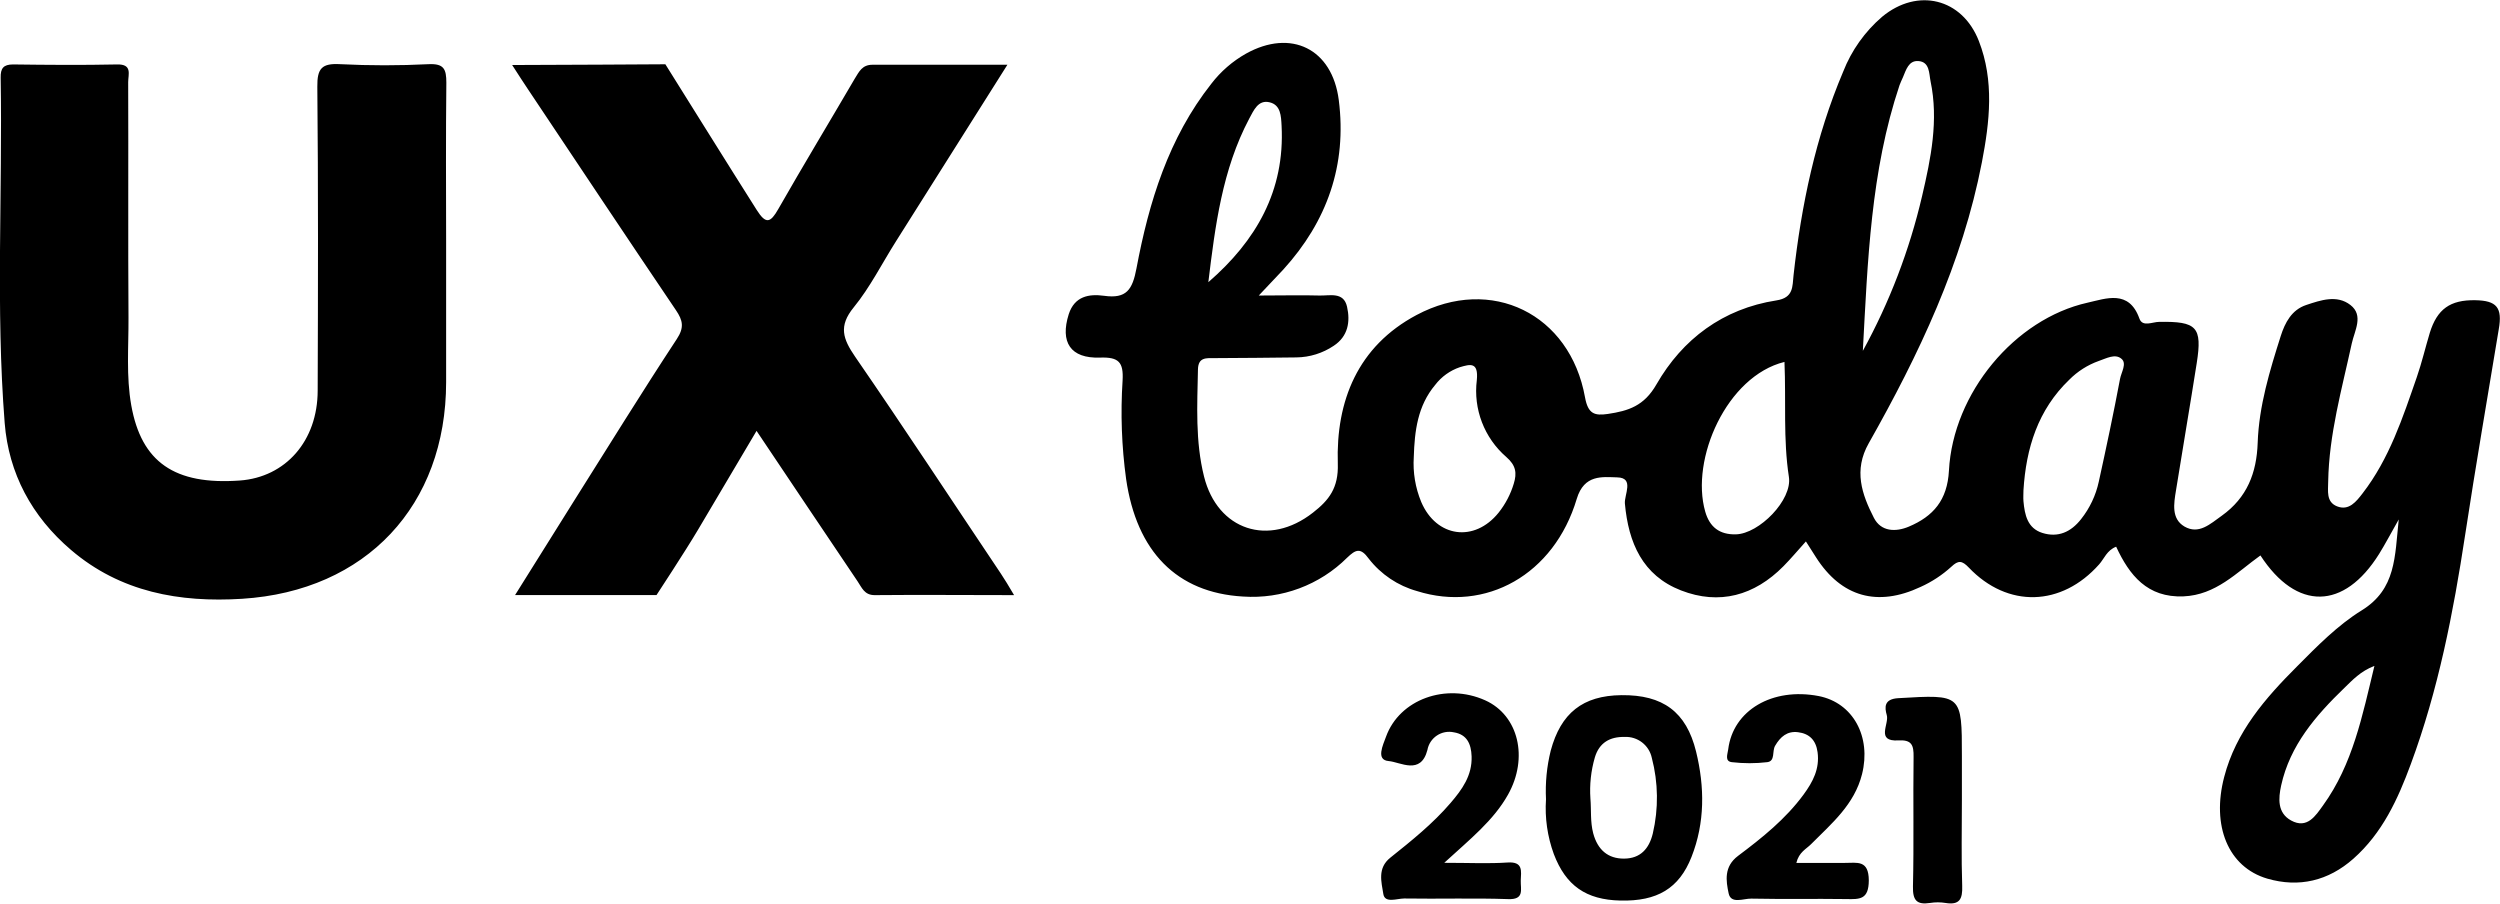
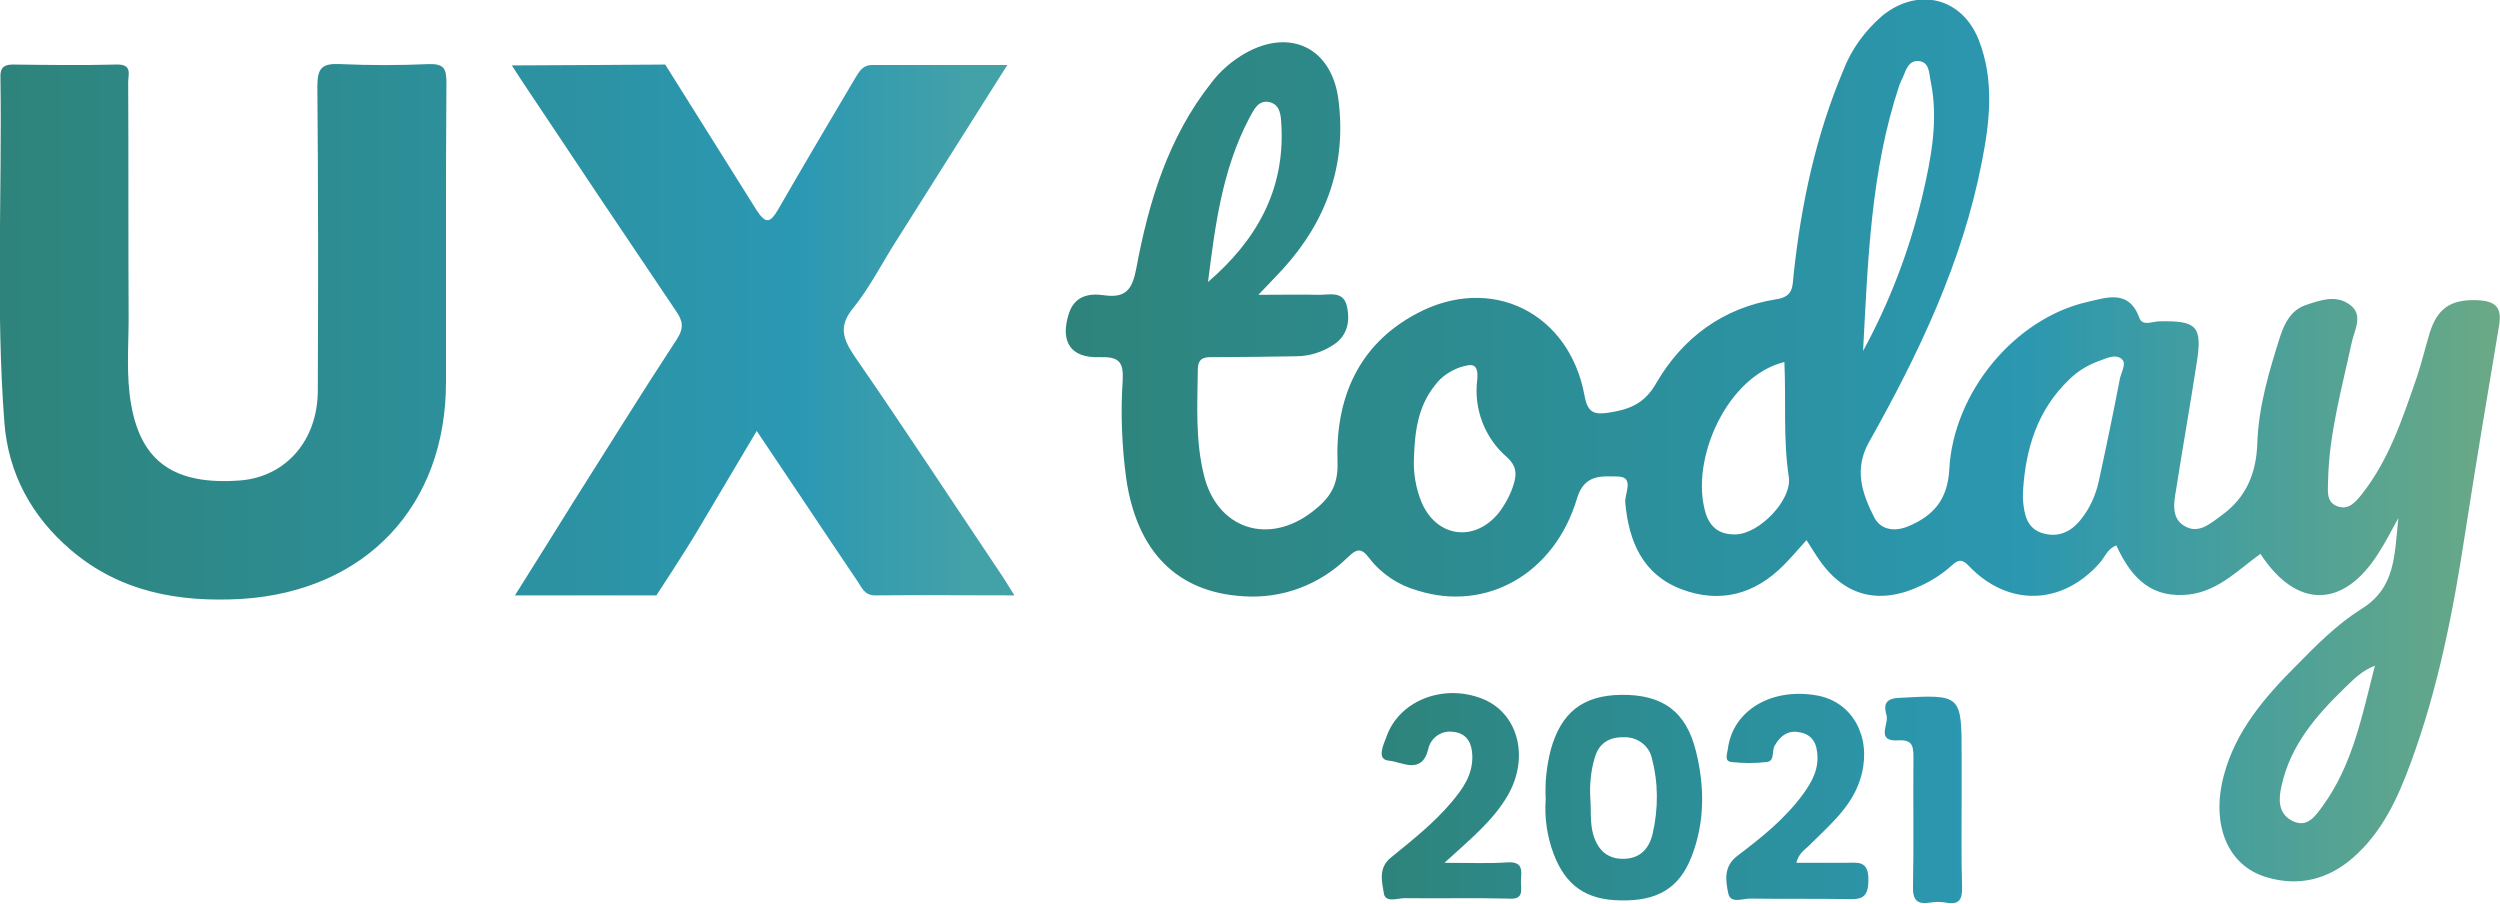
- <svg xmlns="http://www.w3.org/2000/svg" id="Layer_1" data-name="Layer 1" viewBox="0 0 565.59 204.39">
-   <path d="M593.07,250.21c-.22-6.46-.07-12.92-.07-19.38v-9.94c0-14.11,0-14-14.37-13.16-3.3.18-3.12,2.1-2.62,3.85.57,2-2.55,6,2.61,5.71,3.06-.19,3.49,1.1,3.45,3.73-.13,9.77.09,19.54-.14,29.31-.07,3.15.86,4.19,3.88,3.73a11,11,0,0,1,3.48,0C592.5,254.59,593.17,253.16,593.07,250.21ZM493.2,249c.07-2.1.62-4.34-3-4.09-4.26.29-8.55.07-14.31.07,5.92-5.42,11.13-9.56,14.42-15.41,4.69-8.34,2.39-17.95-5.15-21.35-8.9-4-19.38-.23-22.44,8.22-.69,1.91-2.35,5.27.59,5.52,2.66.22,7.26,3.26,8.77-2.5a5,5,0,0,1,6-4c2.92.48,3.9,2.58,4,5.43.15,4.35-2.16,7.52-4.76,10.55-4,4.67-8.82,8.54-13.62,12.37-3,2.39-2,5.57-1.59,8.24.35,2.14,3.09,1,4.72,1,7.82.13,15.65-.13,23.47.14C494.1,253.36,493.14,251,493.2,249Zm73.35-4c-3.49,0-7,0-11,0,.59-2.45,2.24-3.13,3.35-4.26,4.66-4.68,9.78-8.94,11.51-15.82,2.12-8.44-2-16.14-9.82-17.67-10.44-2-19.37,3.19-20.46,12.08-.12,1-.86,2.69.83,2.88a34.27,34.27,0,0,0,8,0c1.87-.23,1.06-2.47,1.78-3.7,1.21-2.08,2.76-3.38,5.18-3.08,2.57.32,4.06,1.79,4.43,4.52.51,3.77-1.07,6.72-3.16,9.58-4.07,5.55-9.4,9.81-14.83,13.88-3.24,2.44-2.73,5.63-2.13,8.48.52,2.48,3.37,1.15,5.13,1.19,7.15.15,14.31,0,21.46.1,3.09.06,5.1.14,5.12-4.22C571.92,244.28,569.31,245,566.55,245Zm-33.69-25.2c-2.21-9-7.52-12.85-16.88-12.75-8.76.09-13.72,4.07-16,12.55a37.86,37.86,0,0,0-1.07,11A30.24,30.24,0,0,0,500.68,243c2.71,7.12,7.26,10.35,15.08,10.52,8.28.19,13.26-2.72,16.07-9.87C534.89,235.88,534.82,227.81,532.86,219.8Zm-9.79,18.56c-.84,3.45-2.81,5.64-6.48,5.67s-6-2-7-5.73c-.69-2.64-.41-5.25-.63-7.86a26.81,26.81,0,0,1,1-9.3c1-3.36,3.43-4.7,6.72-4.64a6,6,0,0,1,6.17,4.74A35.54,35.54,0,0,1,523.07,238.36ZM375.59,179.57c-11-16.4-21.81-32.88-33-49.12-2.74-4-3.77-6.88-.31-11.12,3.74-4.58,6.43-10,9.6-15,8.26-13.1,16.54-26.2,25.18-39.9-10.63,0-20.58,0-30.53,0-2.31,0-3,1.52-4,3.14-5.75,9.84-11.65,19.6-17.3,29.5-1.77,3.11-2.79,3.51-4.86.25-4.63-7.27-20.69-33-20.69-33s-27.45.17-34.66.17c1.61,2.48,2.57,4,3.56,5.46,11.15,16.68,22.25,33.39,33.49,50,1.59,2.34,1.9,3.93.21,6.51-8,12.17-15.63,24.54-23.39,36.84-4.33,6.88-8.63,13.79-13.21,21.1h32s6.52-9.93,9.38-14.76c4.33-7.32,8.66-14.64,13.25-22.38,7.87,11.74,15.34,22.89,22.83,34,1,1.45,1.54,3.19,3.95,3.16,10.24-.1,20.49,0,31.48,0C377.3,182.26,376.47,180.89,375.59,179.57ZM250.13,68.49c0-3.07-.54-4.35-4-4.19a198.73,198.73,0,0,1-20,0c-4.16-.24-5.24.93-5.19,5.12.22,22.9.16,45.8.08,68.7,0,11.41-7.26,19.62-17.61,20.37-14.79,1.07-22.28-4.19-24.56-17-1.18-6.61-.59-13.24-.63-19.85-.12-17.76,0-35.52-.07-53.28,0-1.74,1-4.11-2.55-4-7.82.17-15.65.1-23.48,0-2.21,0-2.86.89-2.82,3,.44,26-1.14,52.12.91,78.12.9,11.38,6.12,21.14,15,28.71,11.2,9.58,24.62,11.94,38.69,11.06,28.11-1.77,46.16-21.15,46.18-49q0-15.93,0-31.87C250.06,92.38,250,80.43,250.13,68.49Zm459,49.21c-5.65-.1-8.61,2-10.27,7.37-1,3.31-1.79,6.7-2.93,10-3.19,9.19-6.22,18.49-12.29,26.34-1.4,1.81-3.07,4-5.77,2.92-2.52-1-2-3.53-2-5.63.19-10.67,3.09-20.87,5.33-31.19.63-2.92,2.76-6.36-.3-8.73s-6.71-1.09-10,0-4.8,4-5.76,7c-2.5,7.88-4.93,15.83-5.22,24.15-.23,6.84-2.39,12.43-8.13,16.53-2.61,1.86-5.19,4.32-8.44,2.44-3-1.77-2.4-5.17-1.92-8.13,1.54-9.62,3.19-19.22,4.7-28.85,1.29-8.2,0-9.46-8.5-9.32-1.51,0-3.77,1.23-4.47-.75-2.36-6.62-7.57-4.52-11.74-3.59-16.44,3.68-30.42,20.41-31.35,38-.36,6.68-3.54,10.33-9.09,12.67-3,1.26-6.29,1.13-7.89-2-2.73-5.33-4.63-10.75-1.17-16.86,11.34-20.06,21.2-40.77,25.61-63.6,1.76-9.14,2.82-18.41-.7-27.43-3.77-9.65-13.85-12.1-21.86-5.48A31.51,31.51,0,0,0,566.14,66c-6.24,14.72-9.46,30.19-11.22,46-.29,2.57.06,5.13-3.87,5.74-12.1,1.88-21.26,8.75-27.15,19-2.79,4.89-6.36,6-11,6.69-3,.44-4.48,0-5.16-3.75-3.38-18.87-21.2-27.65-38.12-18.63-13.28,7.07-18.26,19.42-17.81,33.64.18,5.48-2,8.25-5.61,11.06-10,7.84-21.61,4-24.65-8.15-2-8-1.54-16.12-1.38-24.24.06-2.84,1.95-2.55,3.8-2.56,6.16,0,12.32-.11,18.48-.16A15.45,15.45,0,0,0,450.9,128c3.22-2.13,3.77-5.41,3-8.83s-3.87-2.47-6.21-2.53c-4.13-.12-8.26,0-13.76,0,2.45-2.59,4-4.21,5.56-5.89,9.91-10.91,14.41-23.65,12.54-38.33-1.48-11.62-10.8-16.18-21-10.5a25.94,25.94,0,0,0-7.83,6.8C413.51,81,409.07,95.52,406.26,110.5c-.91,4.82-2.26,6.91-7.32,6.2-3.42-.47-6.68.09-8,4.16-2,6.33.37,10.06,7.09,9.82,4.19-.14,5.33,1,5.09,5.18a111.13,111.13,0,0,0,.8,22.31c2.38,16.37,11.43,25.71,26.45,26.57a30.42,30.42,0,0,0,23.56-8.8c1.91-1.82,3-2.37,4.88.23a20.94,20.94,0,0,0,10.94,7.34c15.49,4.88,31-3.7,36.12-20.88,1.68-5.57,5.8-4.94,9.17-4.85,3.91.09,1.54,3.94,1.72,5.93.8,8.87,4,16.26,12.69,19.64s16.61,1.18,23.18-5.47c1.7-1.72,3.25-3.58,5.08-5.61.9,1.41,1.59,2.51,2.29,3.6,5.75,9,13.93,11.26,23.64,6.7a26.49,26.49,0,0,0,7-4.6c1.53-1.44,2.37-1.42,3.92.21,8.8,9.24,21,8.85,29.49-.72,1.16-1.3,1.73-3.16,3.85-4,3,6.47,7.06,11.58,15.24,11.24,7.32-.31,12-5.38,17.4-9.26,8.19,12.59,18.92,12.36,26.85-.34,1.37-2.2,2.57-4.51,4.44-7.8-.9,8.46-.58,15.75-8.38,20.57-5.43,3.35-10.09,8.11-14.64,12.69-7.16,7.17-13.81,14.76-16.47,25-2.88,11,.85,20.38,9.76,23,7.17,2.08,13.79.51,19.46-4.5,6.56-5.8,10.07-13.46,13-21.41,6.22-16.79,9.62-34.24,12.3-51.89,2.36-15.52,5.05-31,7.6-46.5C715.32,119.36,714,117.78,709.14,117.7ZM578.89,69.06c.21-.61.52-1.19.77-1.79.71-1.67,1.29-3.82,3.47-3.68,2.63.17,2.42,2.84,2.78,4.57,1.85,8.82.08,17.46-1.92,26a137.78,137.78,0,0,1-13.4,35C571.7,108.87,572.36,88.55,578.89,69.06ZM431.77,76.62c1-1.82,2-4.35,4.64-3.69,2.5.62,2.56,3.1,2.68,5.29.77,14.75-5.78,26.05-16.57,35.4C424.07,100.85,425.67,88.15,431.77,76.62Zm59.85,82.58a19.53,19.53,0,0,1-3.43,6.56c-5.46,6.79-14.06,5.63-17.5-2.4A22.74,22.74,0,0,1,469,153.14c.18-5.84.86-11.54,4.84-16.28a11.79,11.79,0,0,1,5.56-4c2.36-.7,4.26-1.25,3.86,2.91a19.77,19.77,0,0,0,6.67,17.4C492.12,155.07,492.36,156.8,491.62,159.2Zm50.24,11.47c-3.67.09-5.92-1.64-6.92-5.12-3.42-11.91,4.88-30.68,17.92-33.89.38,8.88-.31,17.47,1,26C554.69,162.88,547.12,170.55,541.86,170.67Zm86.92-35.18c-1.46,7.78-3.11,15.53-4.81,23.27a20.67,20.67,0,0,1-4,8.46c-2.29,2.93-5.21,4.24-8.76,3.13-3.38-1.06-4-4.1-4.28-7.17-.07-.83,0-1.66,0-2.49.59-9.52,3.27-18.19,10.36-25a17.81,17.81,0,0,1,6.66-4.24c1.72-.58,3.72-1.74,5.15-.5C630.38,132,629.06,134,628.78,135.49ZM674.7,232c-1.66,2.3-3.58,5.41-7.23,3.4-3.14-1.74-2.87-5-2.24-7.92,2-9.08,7.82-15.81,14.28-22.05,1.87-1.8,3.66-3.79,6.82-5C683.6,211.71,681.43,222.7,674.7,232Z" transform="translate(-149.15 -49.78)" />
+ <svg xmlns="http://www.w3.org/2000/svg" version="1.1" id="Layer_1" x="0px" y="0px" viewBox="0 0 565.6 204.4" style="enable-background:new 0 0 565.6 204.4;" xml:space="preserve">
+   <style type="text/css">
+ 	.st0{fill:url(#SVGID_1_);}
+ 	.st1{fill:url(#SVGID_2_);}
+ 	.st2{fill:url(#SVGID_3_);}
+ </style>
+   <linearGradient id="SVGID_1_" gradientUnits="userSpaceOnUse" x1="312.466" y1="180.613" x2="443.929" y2="180.613">
+     <stop offset="0" style="stop-color:#2E847B" />
+     <stop offset="1" style="stop-color:#2B97B0" />
+   </linearGradient>
+   <path class="st0" d="M443.9,200.4c-0.2-6.5-0.1-12.9-0.1-19.4v-9.9c0-14.1,0-14-14.4-13.2c-3.3,0.2-3.1,2.1-2.6,3.9  c0.6,2-2.5,6,2.6,5.7c3.1-0.2,3.5,1.1,3.5,3.7c-0.1,9.8,0.1,19.5-0.1,29.3c-0.1,3.1,0.9,4.2,3.9,3.7c1.2-0.2,2.3-0.2,3.5,0  C443.4,204.8,444,203.4,443.9,200.4z M344.1,199.2c0.1-2.1,0.6-4.3-3-4.1c-4.3,0.3-8.5,0.1-14.3,0.1c5.9-5.4,11.1-9.6,14.4-15.4  c4.7-8.3,2.4-17.9-5.1-21.4c-8.9-4-19.4-0.2-22.4,8.2c-0.7,1.9-2.4,5.3,0.6,5.5c2.7,0.2,7.3,3.3,8.8-2.5c0.5-2.7,3.1-4.5,5.8-4  c0.1,0,0.1,0,0.2,0c2.9,0.5,3.9,2.6,4,5.4c0.1,4.4-2.2,7.5-4.8,10.6c-4,4.7-8.8,8.5-13.6,12.4c-3,2.4-2,5.6-1.6,8.2  c0.4,2.1,3.1,1,4.7,1c7.8,0.1,15.6-0.1,23.5,0.1C345,203.6,344,201.2,344.1,199.2z M417.4,195.2c-3.5,0-7,0-11,0  c0.6-2.4,2.2-3.1,3.3-4.3c4.7-4.7,9.8-8.9,11.5-15.8c2.1-8.4-2-16.1-9.8-17.7c-10.4-2-19.4,3.2-20.5,12.1c-0.1,1-0.9,2.7,0.8,2.9  c2.7,0.3,5.3,0.3,8,0c1.9-0.2,1.1-2.5,1.8-3.7c1.2-2.1,2.8-3.4,5.2-3.1c2.6,0.3,4.1,1.8,4.4,4.5c0.5,3.8-1.1,6.7-3.2,9.6  c-4.1,5.6-9.4,9.8-14.8,13.9c-3.2,2.4-2.7,5.6-2.1,8.5c0.5,2.5,3.4,1.1,5.1,1.2c7.2,0.1,14.3,0,21.5,0.1c3.1,0.1,5.1,0.1,5.1-4.2  C422.8,194.5,420.2,195.2,417.4,195.2z M383.7,170c-2.2-9-7.5-12.9-16.9-12.8c-8.8,0.1-13.7,4.1-16,12.6c-0.9,3.6-1.3,7.3-1.1,11  c-0.3,4.2,0.3,8.4,1.8,12.4c2.7,7.1,7.3,10.4,15.1,10.5c8.3,0.2,13.3-2.7,16.1-9.9C385.7,186.1,385.7,178,383.7,170z M373.9,188.6  c-0.8,3.4-2.8,5.6-6.5,5.7s-6-2-7-5.7c-0.7-2.6-0.4-5.3-0.6-7.9c-0.2-3.1,0.1-6.3,1-9.3c1-3.4,3.4-4.7,6.7-4.6  c2.9-0.1,5.6,1.9,6.2,4.7C375.2,177.1,375.2,182.9,373.9,188.6z" />
+   <linearGradient id="SVGID_2_" gradientUnits="userSpaceOnUse" x1="-2.060942e-02" y1="75.065" x2="229.42" y2="75.065">
+     <stop offset="0" style="stop-color:#2E847B" />
+     <stop offset="0.786" style="stop-color:#2B98B3" />
+     <stop offset="0.95" style="stop-color:#43A1A8" />
+   </linearGradient>
+   <path class="st1" d="M226.4,129.8c-11-16.4-21.8-32.9-33-49.1c-2.7-4-3.8-6.9-0.3-11.1c3.7-4.6,6.4-10,9.6-15  c8.3-13.1,16.5-26.2,25.2-39.9c-10.6,0-20.6,0-30.5,0c-2.3,0-3,1.5-4,3.1c-5.8,9.8-11.6,19.6-17.3,29.5c-1.8,3.1-2.8,3.5-4.9,0.3  c-4.6-7.3-20.7-33-20.7-33s-27.5,0.2-34.7,0.2c1.6,2.5,2.6,4,3.6,5.5c11.1,16.7,22.3,33.4,33.5,50c1.6,2.3,1.9,3.9,0.2,6.5  c-8,12.2-15.6,24.5-23.4,36.8c-4.3,6.9-8.6,13.8-13.2,21.1h32c0,0,6.5-9.9,9.4-14.8c4.3-7.3,8.7-14.6,13.3-22.4  c7.9,11.7,15.3,22.9,22.8,34c1,1.4,1.5,3.2,4,3.2c10.2-0.1,20.5,0,31.5,0C228.1,132.5,227.3,131.1,226.4,129.8z M101,18.7  c0-3.1-0.5-4.3-4-4.2c-6.7,0.3-13.3,0.3-20,0c-4.2-0.2-5.2,0.9-5.2,5.1C72,42.5,72,65.4,71.9,88.3c0,11.4-7.3,19.6-17.6,20.4  c-14.8,1.1-22.3-4.2-24.6-17c-1.2-6.6-0.6-13.2-0.6-19.8c-0.1-17.8,0-35.5-0.1-53.3c0-1.7,1-4.1-2.6-4c-7.8,0.2-15.6,0.1-23.5,0  c-2.2,0-2.9,0.9-2.8,3c0.4,26-1.1,52.1,0.9,78.1c0.9,11.4,6.1,21.1,15,28.7c11.2,9.6,24.6,11.9,38.7,11.1  c28.1-1.8,46.2-21.1,46.2-49c0-10.6,0-21.2,0-31.9C100.9,42.6,100.9,30.7,101,18.7z" />
+   <linearGradient id="SVGID_3_" gradientUnits="userSpaceOnUse" x1="241.103" y1="99.867" x2="565.555" y2="99.867">
+     <stop offset="0" style="stop-color:#2E847B" />
+     <stop offset="0.666" style="stop-color:#2B97B0" />
+     <stop offset="1" style="stop-color:#6AA985" />
+   </linearGradient>
+   <path class="st2" d="M560,67.9c-5.7-0.1-8.6,2-10.3,7.4c-1,3.3-1.8,6.7-2.9,10c-3.2,9.2-6.2,18.5-12.3,26.3c-1.4,1.8-3.1,4-5.8,2.9  c-2.5-1-2-3.5-2-5.6c0.2-10.7,3.1-20.9,5.3-31.2c0.6-2.9,2.8-6.4-0.3-8.7c-3.1-2.4-6.7-1.1-10,0c-3.3,1.1-4.8,4-5.8,7  c-2.5,7.9-4.9,15.8-5.2,24.1c-0.2,6.8-2.4,12.4-8.1,16.5c-2.6,1.9-5.2,4.3-8.4,2.4c-3-1.8-2.4-5.2-1.9-8.1  c1.5-9.6,3.2-19.2,4.7-28.9c1.3-8.2,0-9.5-8.5-9.3c-1.5,0-3.8,1.2-4.5-0.8c-2.4-6.6-7.6-4.5-11.7-3.6c-16.4,3.7-30.4,20.4-31.3,38  c-0.4,6.7-3.5,10.3-9.1,12.7c-3,1.3-6.3,1.1-7.9-2c-2.7-5.3-4.6-10.8-1.2-16.9c11.3-20.1,21.2-40.8,25.6-63.6  c1.8-9.1,2.8-18.4-0.7-27.4c-3.8-9.7-13.8-12.1-21.9-5.5c-3.9,3.4-7,7.6-8.8,12.4c-6.2,14.7-9.5,30.2-11.2,46  c-0.3,2.6,0.1,5.1-3.9,5.7c-12.1,1.9-21.3,8.8-27.2,19c-2.8,4.9-6.4,6-11,6.7c-3,0.4-4.5,0-5.2-3.8c-3.4-18.9-21.2-27.7-38.1-18.6  c-13.3,7.1-18.3,19.4-17.8,33.6c0.2,5.5-2,8.3-5.6,11.1c-10,7.8-21.6,4-24.6-8.1c-2-8-1.5-16.1-1.4-24.2c0.1-2.8,2-2.6,3.8-2.6  c6.2,0,12.3-0.1,18.5-0.2c3,0,6-1,8.4-2.6c3.2-2.1,3.8-5.4,3-8.8s-3.9-2.5-6.2-2.5c-4.1-0.1-8.3,0-13.8,0c2.5-2.6,4-4.2,5.6-5.9  c9.9-10.9,14.4-23.7,12.5-38.3c-1.5-11.6-10.8-16.2-21-10.5c-3,1.7-5.7,4-7.8,6.8c-9.7,12.3-14.1,26.8-16.9,41.8  c-0.9,4.8-2.3,6.9-7.3,6.2c-3.4-0.5-6.7,0.1-8,4.2c-2,6.3,0.4,10.1,7.1,9.8c4.2-0.1,5.3,1,5.1,5.2c-0.5,7.4-0.2,14.9,0.8,22.3  c2.4,16.4,11.4,25.7,26.5,26.6c8.8,0.6,17.3-2.6,23.6-8.8c1.9-1.8,3-2.4,4.9,0.2c2.8,3.6,6.6,6.1,10.9,7.3  c15.5,4.9,31-3.7,36.1-20.9c1.7-5.6,5.8-4.9,9.2-4.9c3.9,0.1,1.5,3.9,1.7,5.9c0.8,8.9,4,16.3,12.7,19.6s16.6,1.2,23.2-5.5  c1.7-1.7,3.3-3.6,5.1-5.6c0.9,1.4,1.6,2.5,2.3,3.6c5.8,9,13.9,11.3,23.6,6.7c2.6-1.2,4.9-2.7,7-4.6c1.5-1.4,2.4-1.4,3.9,0.2  c8.8,9.2,21,8.9,29.5-0.7c1.2-1.3,1.7-3.2,3.8-4c3,6.5,7.1,11.6,15.2,11.2c7.3-0.3,12-5.4,17.4-9.3c8.2,12.6,18.9,12.4,26.8-0.3  c1.4-2.2,2.6-4.5,4.4-7.8c-0.9,8.5-0.6,15.8-8.4,20.6c-5.4,3.4-10.1,8.1-14.6,12.7c-7.2,7.2-13.8,14.8-16.5,25  c-2.9,11,0.8,20.4,9.8,23c7.2,2.1,13.8,0.5,19.5-4.5c6.6-5.8,10.1-13.5,13-21.4c6.2-16.8,9.6-34.2,12.3-51.9c2.4-15.5,5-31,7.6-46.5  C566.2,69.6,564.8,68,560,67.9L560,67.9z M429.7,19.3c0.2-0.6,0.5-1.2,0.8-1.8c0.7-1.7,1.3-3.8,3.5-3.7c2.6,0.2,2.4,2.8,2.8,4.6  c1.8,8.8,0.1,17.5-1.9,26c-2.9,12.2-7.4,24-13.4,35C422.6,59.1,423.2,38.8,429.7,19.3z M282.6,26.8c1-1.8,2-4.3,4.6-3.7  c2.5,0.6,2.6,3.1,2.7,5.3c0.8,14.8-5.8,26.1-16.6,35.4C274.9,51.1,276.5,38.4,282.6,26.8z M342.5,109.4c-0.7,2.4-1.9,4.6-3.4,6.6  c-5.5,6.8-14.1,5.6-17.5-2.4c-1.3-3.2-1.9-6.7-1.7-10.2c0.2-5.8,0.9-11.5,4.8-16.3c1.4-1.9,3.4-3.2,5.6-4c2.4-0.7,4.3-1.3,3.9,2.9  c-0.8,6.5,1.7,13.1,6.7,17.4C343,105.3,343.2,107,342.5,109.4L342.5,109.4z M392.7,120.9c-3.7,0.1-5.9-1.6-6.9-5.1  c-3.4-11.9,4.9-30.7,17.9-33.9c0.4,8.9-0.3,17.5,1,26C405.5,113.1,398,120.8,392.7,120.9L392.7,120.9z M479.6,85.7  c-1.5,7.8-3.1,15.5-4.8,23.3c-0.7,3.1-2,6-4,8.5c-2.3,2.9-5.2,4.2-8.8,3.1c-3.4-1.1-4-4.1-4.3-7.2c-0.1-0.8,0-1.7,0-2.5  c0.6-9.5,3.3-18.2,10.4-25c1.9-1.9,4.2-3.3,6.7-4.2c1.7-0.6,3.7-1.7,5.2-0.5C481.2,82.2,479.9,84.2,479.6,85.7L479.6,85.7z   M525.6,182.2c-1.7,2.3-3.6,5.4-7.2,3.4c-3.1-1.7-2.9-5-2.2-7.9c2-9.1,7.8-15.8,14.3-22.1c1.9-1.8,3.7-3.8,6.8-5  C534.4,161.9,532.3,172.9,525.6,182.2z" />
</svg>
